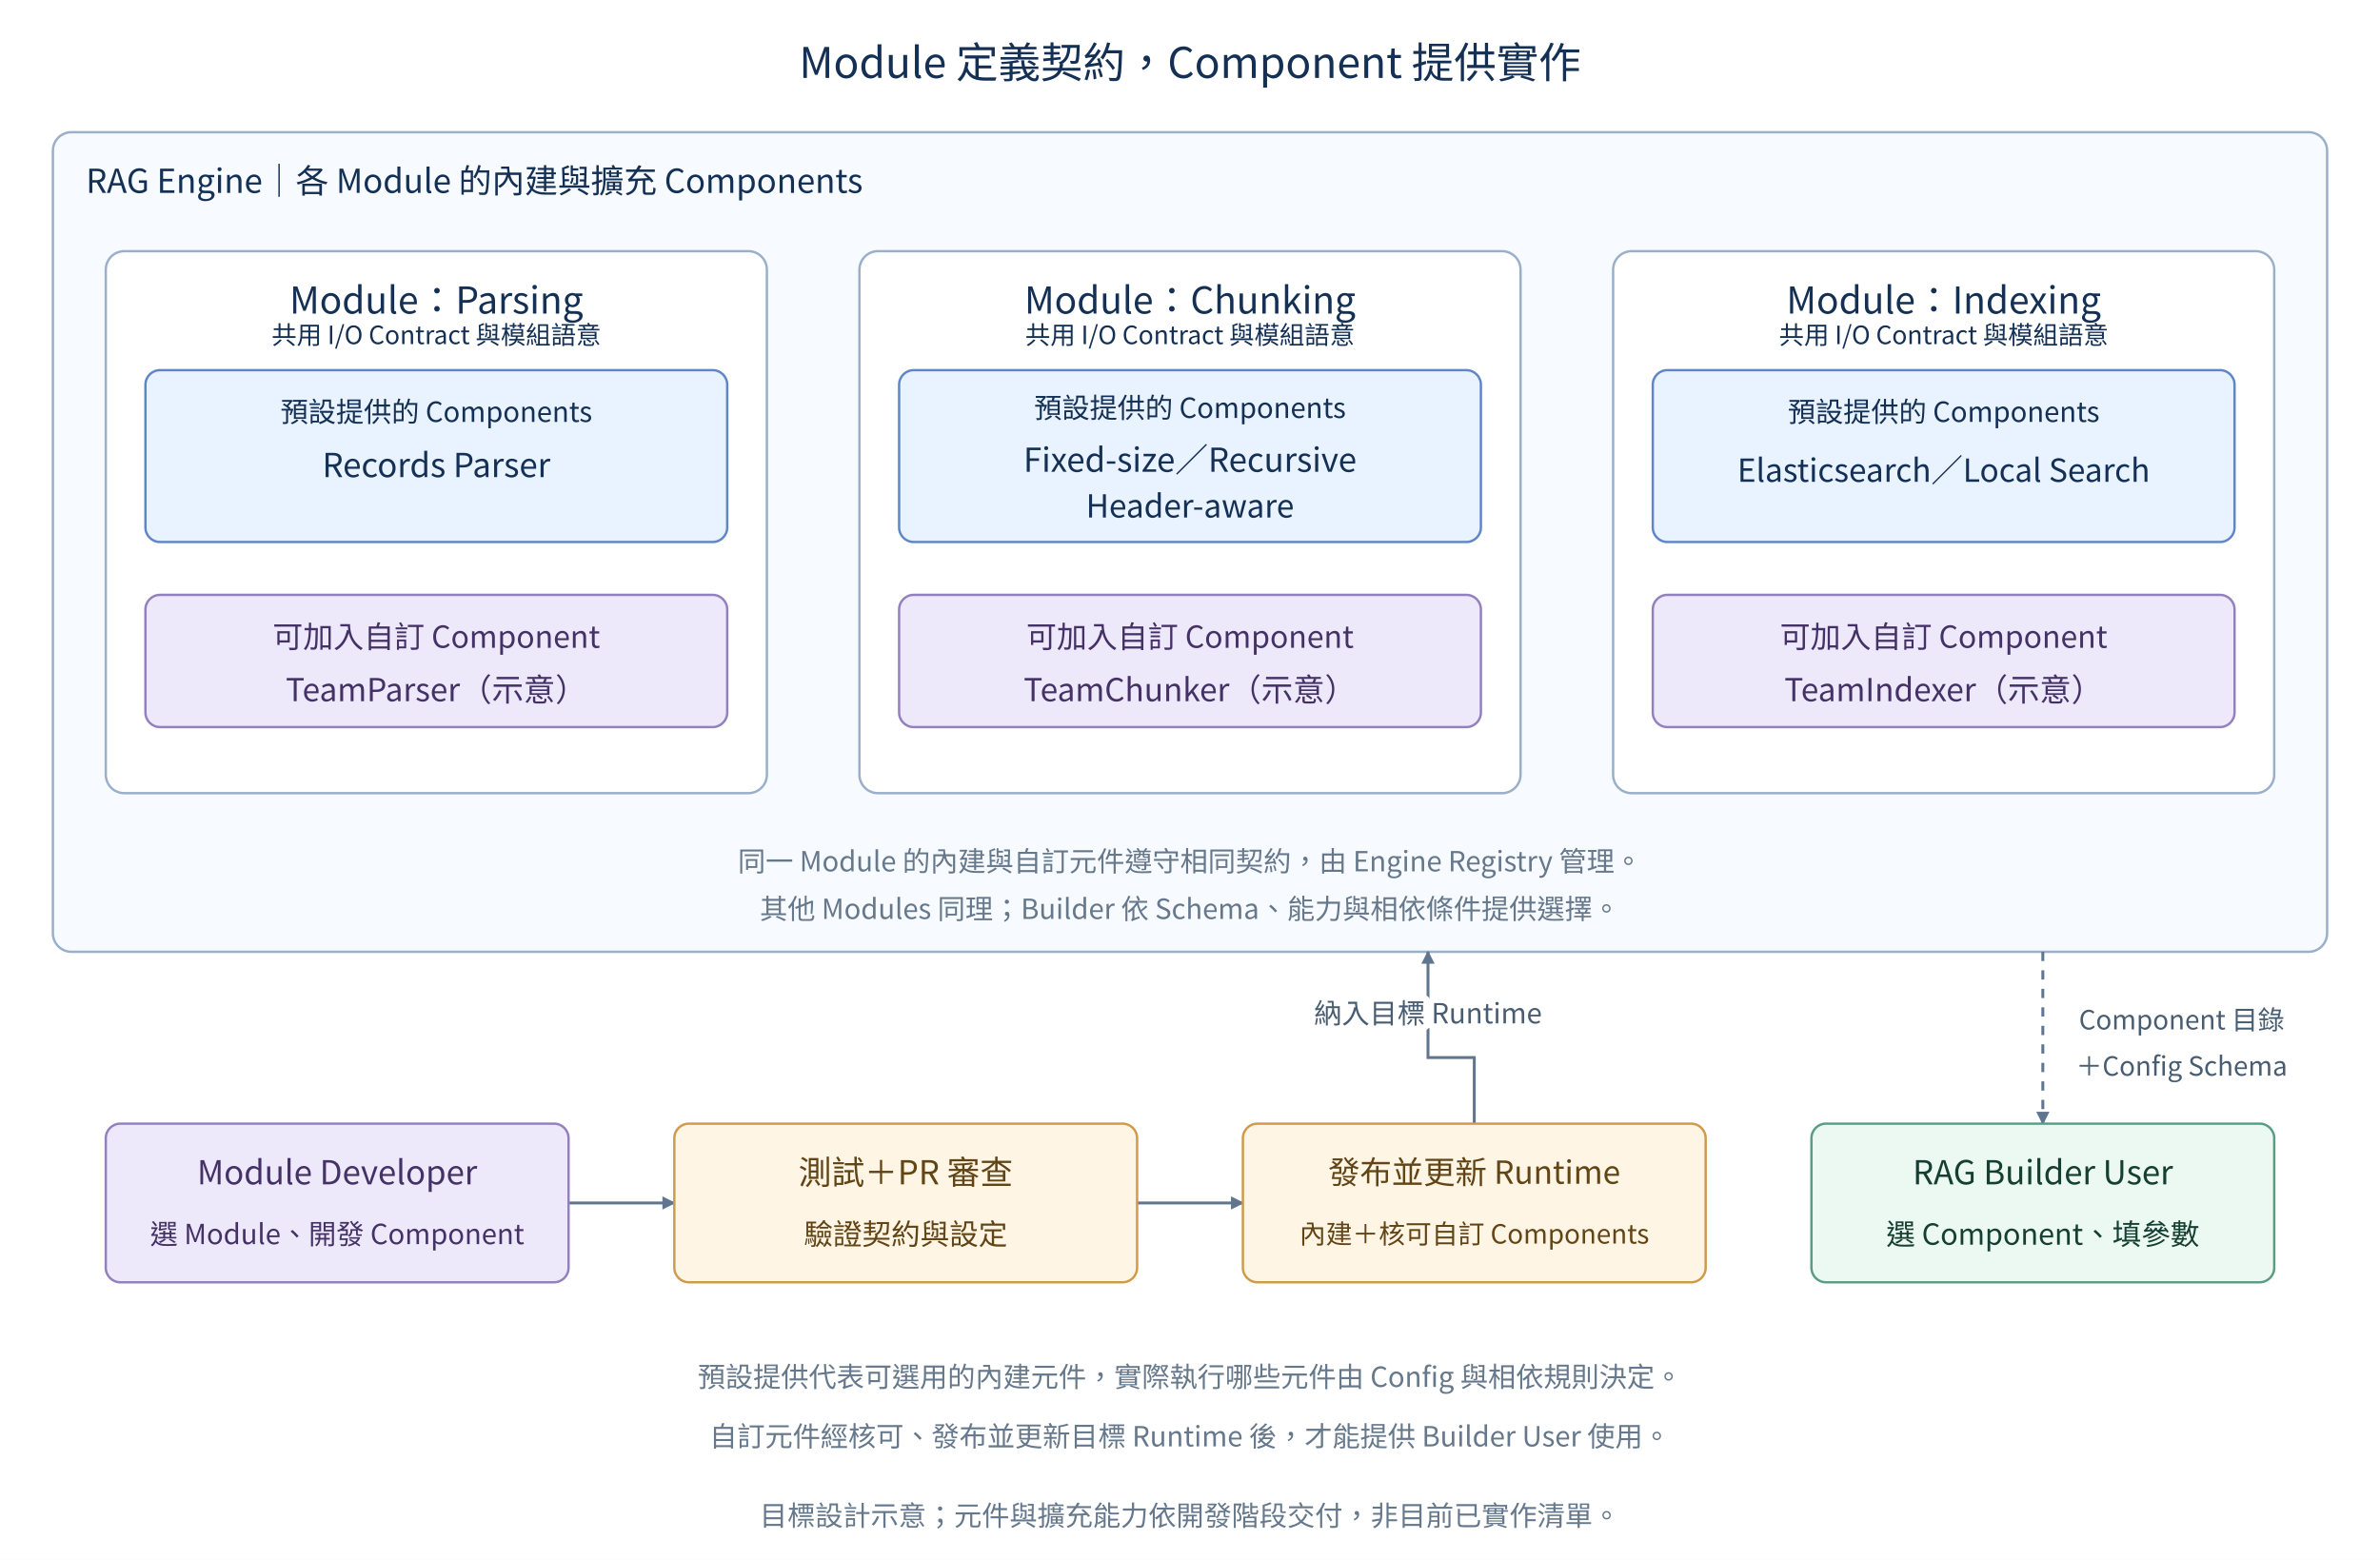
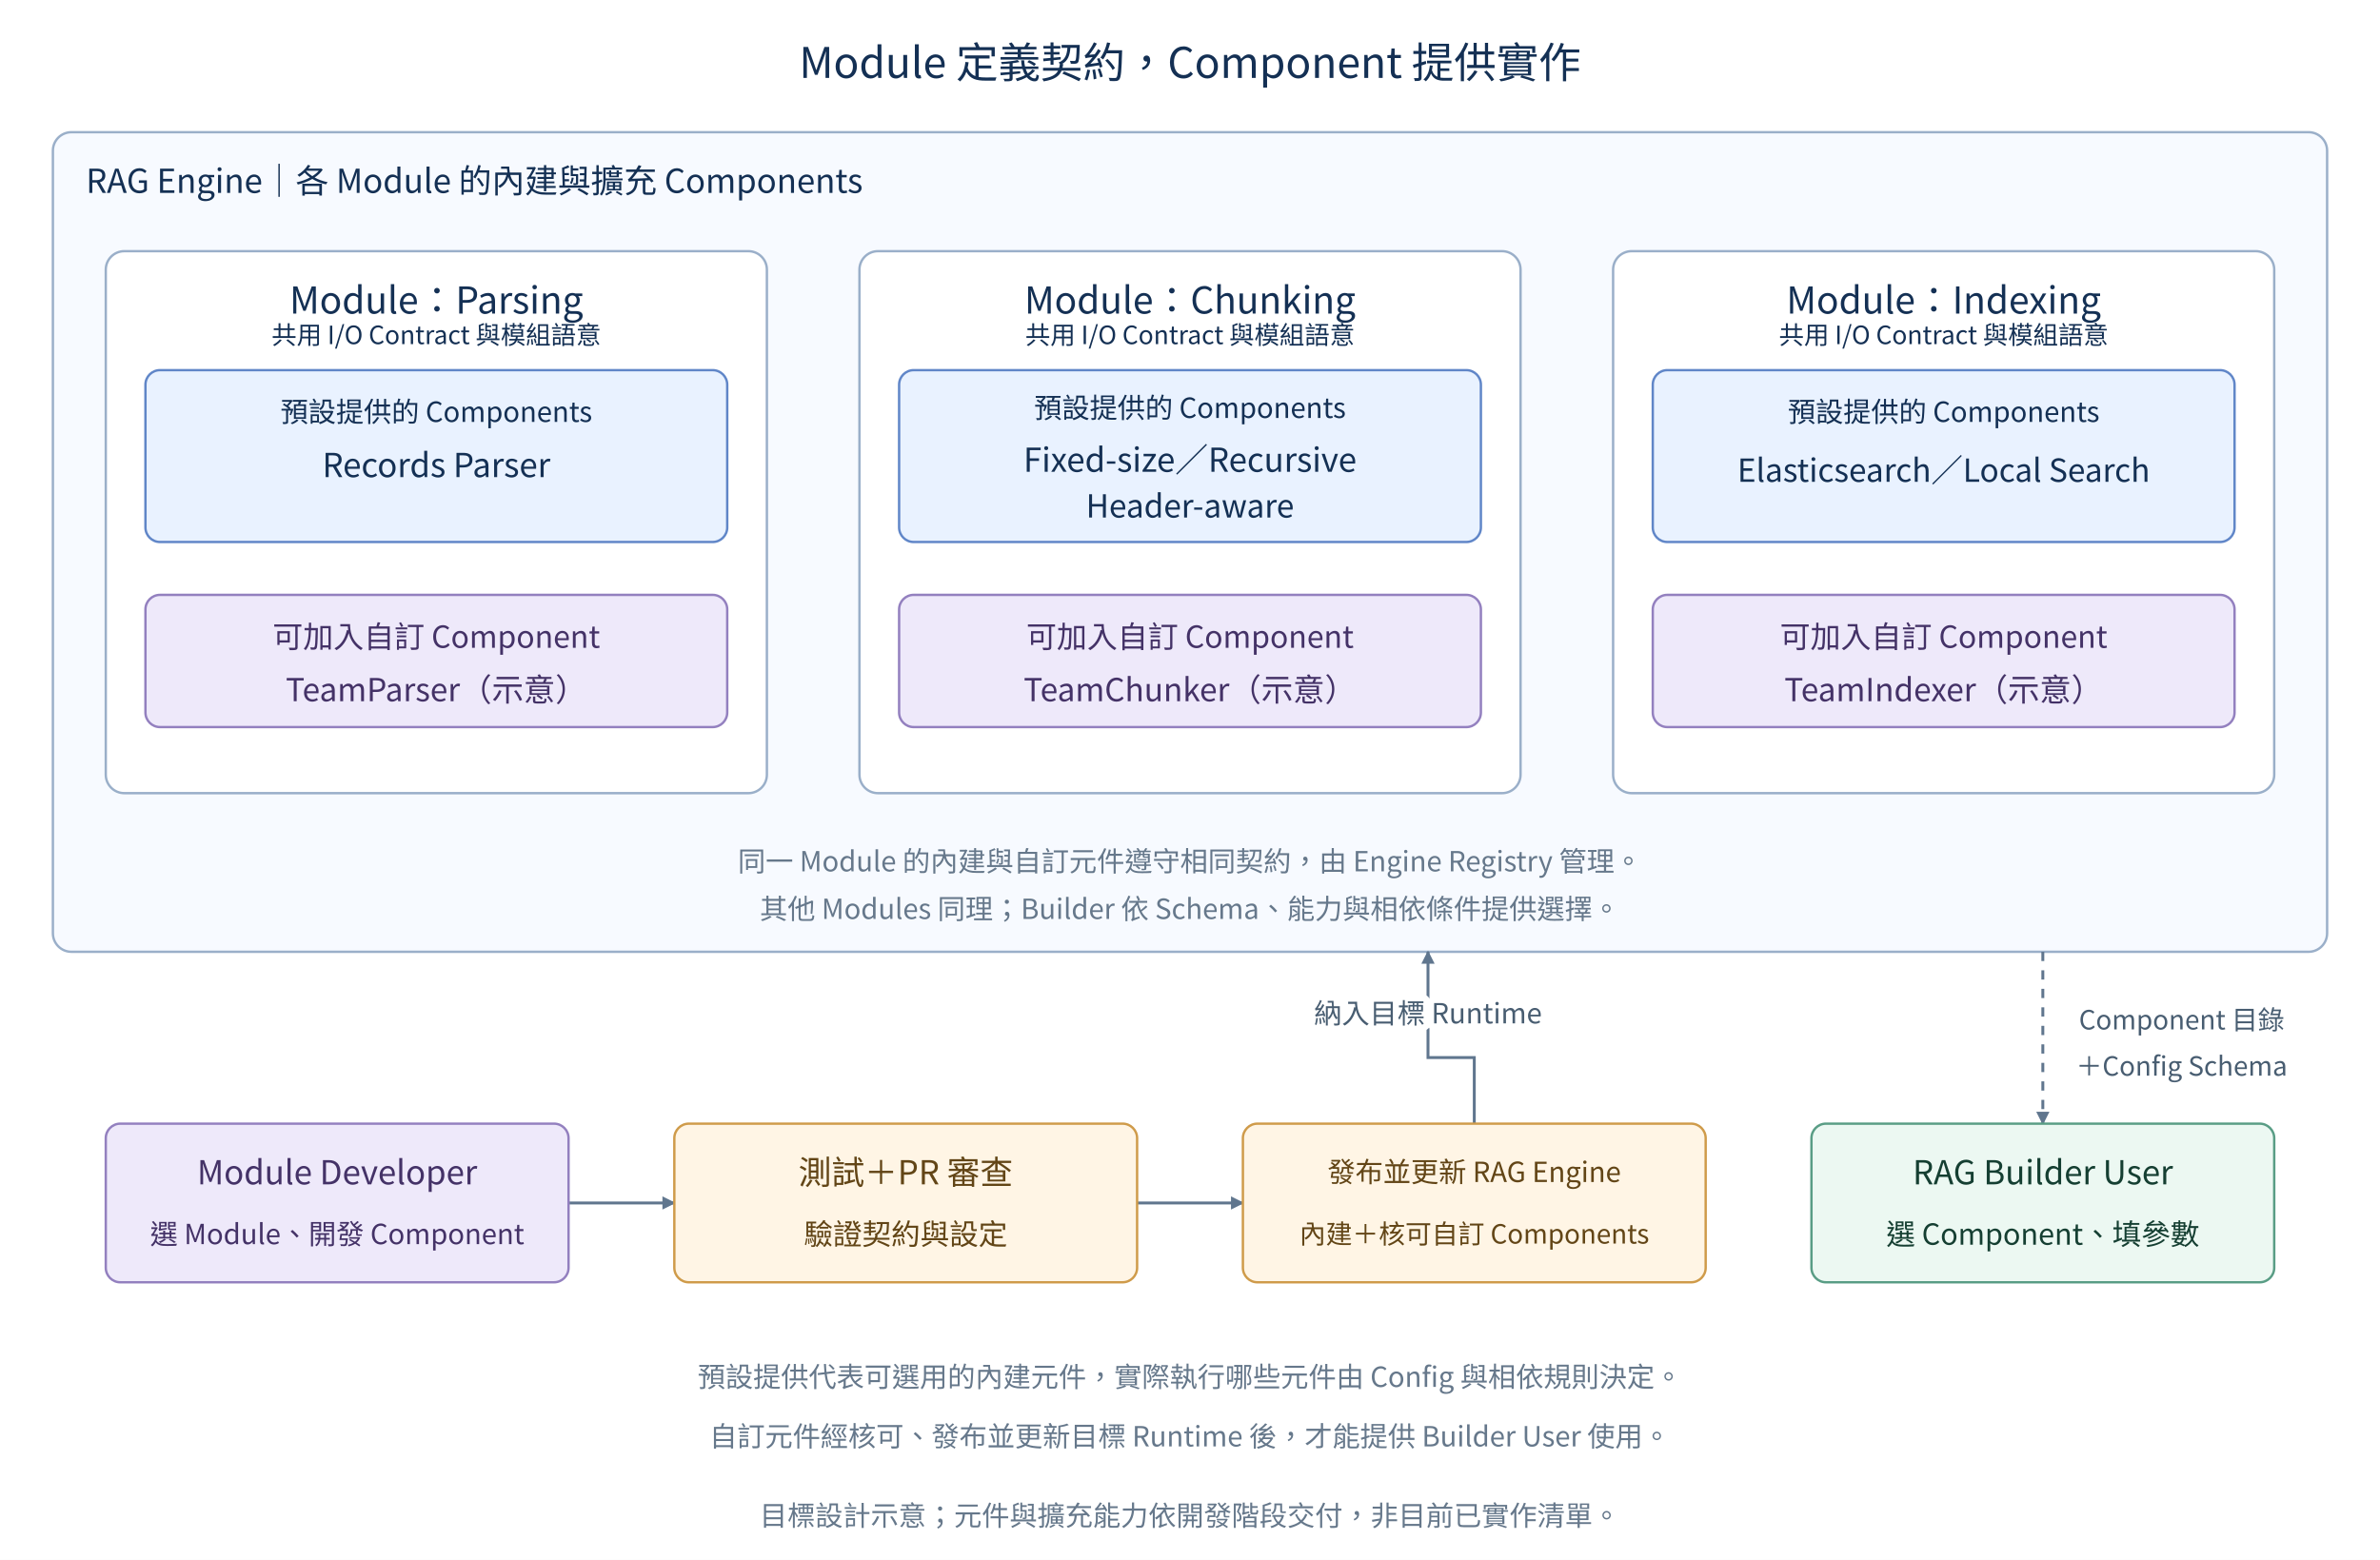
<svg xmlns="http://www.w3.org/2000/svg" width="1800" height="1180" viewBox="0 0 1800 1180" role="img" aria-labelledby="title desc">
  <defs>
    <marker id="arrow" markerWidth="10" markerHeight="10" refX="9" refY="5" orient="auto" markerUnits="userSpaceOnUse">
      <path d="M0,0 L10,5 L0,10 Z" fill="#60768e" />
    </marker>
  </defs>
  <style>
text{font-family:'Noto Sans CJK TC','Noto Sans TC',sans-serif;font-weight:400;text-anchor:middle;dominant-baseline:central;fill:#143054}
.frame-title{font-size:25;text-anchor:start;font-weight:500}.module-title{font-size:28;font-weight:500}
.builtin rect{fill:#e9f2ff;stroke:#6086c8}.custom rect{fill:#eee9fa;stroke:#9380bf}.custom text{fill:#443267}
.delivery rect{fill:#fff5e5;stroke:#cf9b4a}.delivery text{fill:#624516}.builder rect{fill:#ecf8f2;stroke:#599d85}.builder text{fill:#153f32}
.node rect{stroke-width:1.8}.edge{fill:none;stroke:#60768e;stroke-width:2.2;marker-end:url(#arrow)}.relation{stroke-dasharray:7 7}
.edge-label{fill:#485d71;stroke:white;stroke-width:10;paint-order:stroke fill;stroke-linejoin:round}.note{font-size:21;fill:#66788b}
</style>
  <rect width="1800" height="1180" fill="white" />
  <text x="900" y="45" font-size="32" font-weight="500">Module 定義契約，Component 提供實作</text>
  <g id="ENGINE" class="frame">
    <rect x="40" y="100" width="1720" height="620" rx="14" fill="#f7faff" stroke="#9aafc9" stroke-width="1.8" />
    <text class="frame-title" x="65" y="135">RAG Engine｜各 Module 的內建與擴充 Components</text>
  </g>
  <g id="PARSING" class="frame">
    <rect x="80" y="190" width="500" height="410" rx="14" fill="#fff" stroke="#9aafc9" stroke-width="1.8" />
    <text class="module-title" x="330.0" y="225">Module：Parsing</text>
  </g>
  <text x="330" y="252" font-size="19" fill="#66788b">共用 I/O Contract 與模組語意</text>
  <g id="CHUNKING" class="frame">
    <rect x="650" y="190" width="500" height="410" rx="14" fill="#fff" stroke="#9aafc9" stroke-width="1.8" />
    <text class="module-title" x="900.0" y="225">Module：Chunking</text>
  </g>
  <text x="900" y="252" font-size="19" fill="#66788b">共用 I/O Contract 與模組語意</text>
  <g id="INDEXING" class="frame">
    <rect x="1220" y="190" width="500" height="410" rx="14" fill="#fff" stroke="#9aafc9" stroke-width="1.8" />
    <text class="module-title" x="1470.0" y="225">Module：Indexing</text>
  </g>
  <text x="1470" y="252" font-size="19" fill="#66788b">共用 I/O Contract 與模組語意</text>
  <g id="P0" class="node builtin" data-label="預設提供：Records Parser">
    <rect x="110" y="280" width="440" height="130" rx="11" />
    <text x="330.0" y="310" font-size="21">預設提供的 Components</text>
    <text x="330.0" y="350" font-size="25">Records Parser</text>
  </g>
  <g id="C0" class="node builtin" data-label="預設提供：Fixed-size／Recursive／Header-aware">
    <rect x="680" y="280" width="440" height="130" rx="11" />
    <text x="900.0" y="307" font-size="21">預設提供的 Components</text>
    <text x="900.0" y="346" font-size="25">Fixed-size／Recursive</text>
    <text x="900.0" y="381" font-size="24">Header-aware</text>
  </g>
  <g id="I0" class="node builtin" data-label="預設提供：Elasticsearch／Local Search">
    <rect x="1250" y="280" width="440" height="130" rx="11" />
    <text x="1470.0" y="310" font-size="21">預設提供的 Components</text>
    <text x="1470.0" y="354" font-size="24">Elasticsearch／Local Search</text>
  </g>
  <g id="P1" class="node custom" data-label="Developer 擴充：TeamParser（示意）">
    <rect x="110" y="450" width="440" height="100" rx="11" />
    <text x="330.0" y="480" font-size="23">可加入自訂 Component</text>
    <text x="330.0" y="520" font-size="24">TeamParser（示意）</text>
  </g>
  <g id="C1" class="node custom" data-label="Developer 擴充：TeamChunker（示意）">
    <rect x="680" y="450" width="440" height="100" rx="11" />
    <text x="900.0" y="480" font-size="23">可加入自訂 Component</text>
    <text x="900.0" y="520" font-size="24">TeamChunker（示意）</text>
  </g>
  <g id="I1" class="node custom" data-label="Developer 擴充：TeamIndexer（示意）">
    <rect x="1250" y="450" width="440" height="100" rx="11" />
    <text x="1470.0" y="480" font-size="23">可加入自訂 Component</text>
    <text x="1470.0" y="520" font-size="24">TeamIndexer（示意）</text>
  </g>
  <text class="note" x="900" y="650">同一 Module 的內建與自訂元件遵守相同契約，由 Engine Registry 管理。</text>
  <text class="note" x="900" y="686">其他 Modules 同理；Builder 依 Schema、能力與相依條件提供選擇。</text>
  <path id="edge-DEV-CHECK" data-source="DEV" data-target="CHECK" data-label="" class="edge" d="M430,910 L510,910" />
  <path id="edge-CHECK-UPDATE" data-source="CHECK" data-target="UPDATE" data-label="" class="edge" d="M860,910 L940,910" />
  <path id="edge-UPDATE-ENGINE" data-source="UPDATE" data-target="ENGINE" data-label="納入目標 Runtime" class="edge" d="M1115,850 L1115,800 L1080,800 L1080,720" />
  <path id="edge-ENGINE-UI" data-source="ENGINE" data-target="UI" data-label="Component 目錄＋Config Schema" class="edge relation" d="M1545,720 L1545,850" />
  <g id="DEV" class="node custom" data-label="Module Developer｜選 Module、開發 Component">
    <rect x="80" y="850" width="350" height="120" rx="11" />
    <text x="255.0" y="885" font-size="25">Module Developer</text>
    <text x="255.0" y="932" font-size="21">選 Module、開發 Component</text>
  </g>
  <g id="CHECK" class="node delivery" data-label="測試＋PR 審查｜驗證契約與設定">
    <rect x="510" y="850" width="350" height="120" rx="11" />
    <text x="685.0" y="885" font-size="25">測試＋PR 審查</text>
    <text x="685.0" y="932" font-size="22">驗證契約與設定</text>
  </g>
-   <g id="UPDATE" class="node delivery" data-label="發布並更新 Runtime｜內建＋核可自訂 Components">
+   <g id="UPDATE" class="node delivery" data-label="發布並更新 RAG Engine｜內建＋核可自訂 Components">
    <rect x="940" y="850" width="350" height="120" rx="11" />
-     <text x="1115.0" y="885" font-size="24">發布並更新 Runtime</text>
+     <text x="1115.0" y="885" font-size="21">發布並更新 RAG Engine</text>
    <text x="1115.0" y="932" font-size="20">內建＋核可自訂 Components</text>
  </g>
  <g id="UI" class="node builder" data-label="RAG Builder User｜選 Component、填參數">
    <rect x="1370" y="850" width="350" height="120" rx="11" />
    <text x="1545.0" y="885" font-size="25">RAG Builder User</text>
    <text x="1545.0" y="932" font-size="22">選 Component、填參數</text>
  </g>
  <text class="edge-label" x="1080" y="765" font-size="21">納入目標 Runtime</text>
  <text class="edge-label" x="1650" y="770" font-size="20">Component 目錄</text>
  <text class="edge-label" x="1650" y="805" font-size="20">＋Config Schema</text>
  <text class="note" x="900" y="1040">預設提供代表可選用的內建元件，實際執行哪些元件由 Config 與相依規則決定。</text>
  <text class="note" x="900" y="1085">自訂元件經核可、發布並更新目標 Runtime 後，才能提供 Builder User 使用。</text>
  <text class="note" x="900" y="1145">目標設計示意；元件與擴充能力依開發階段交付，非目前已實作清單。</text>
</svg>
